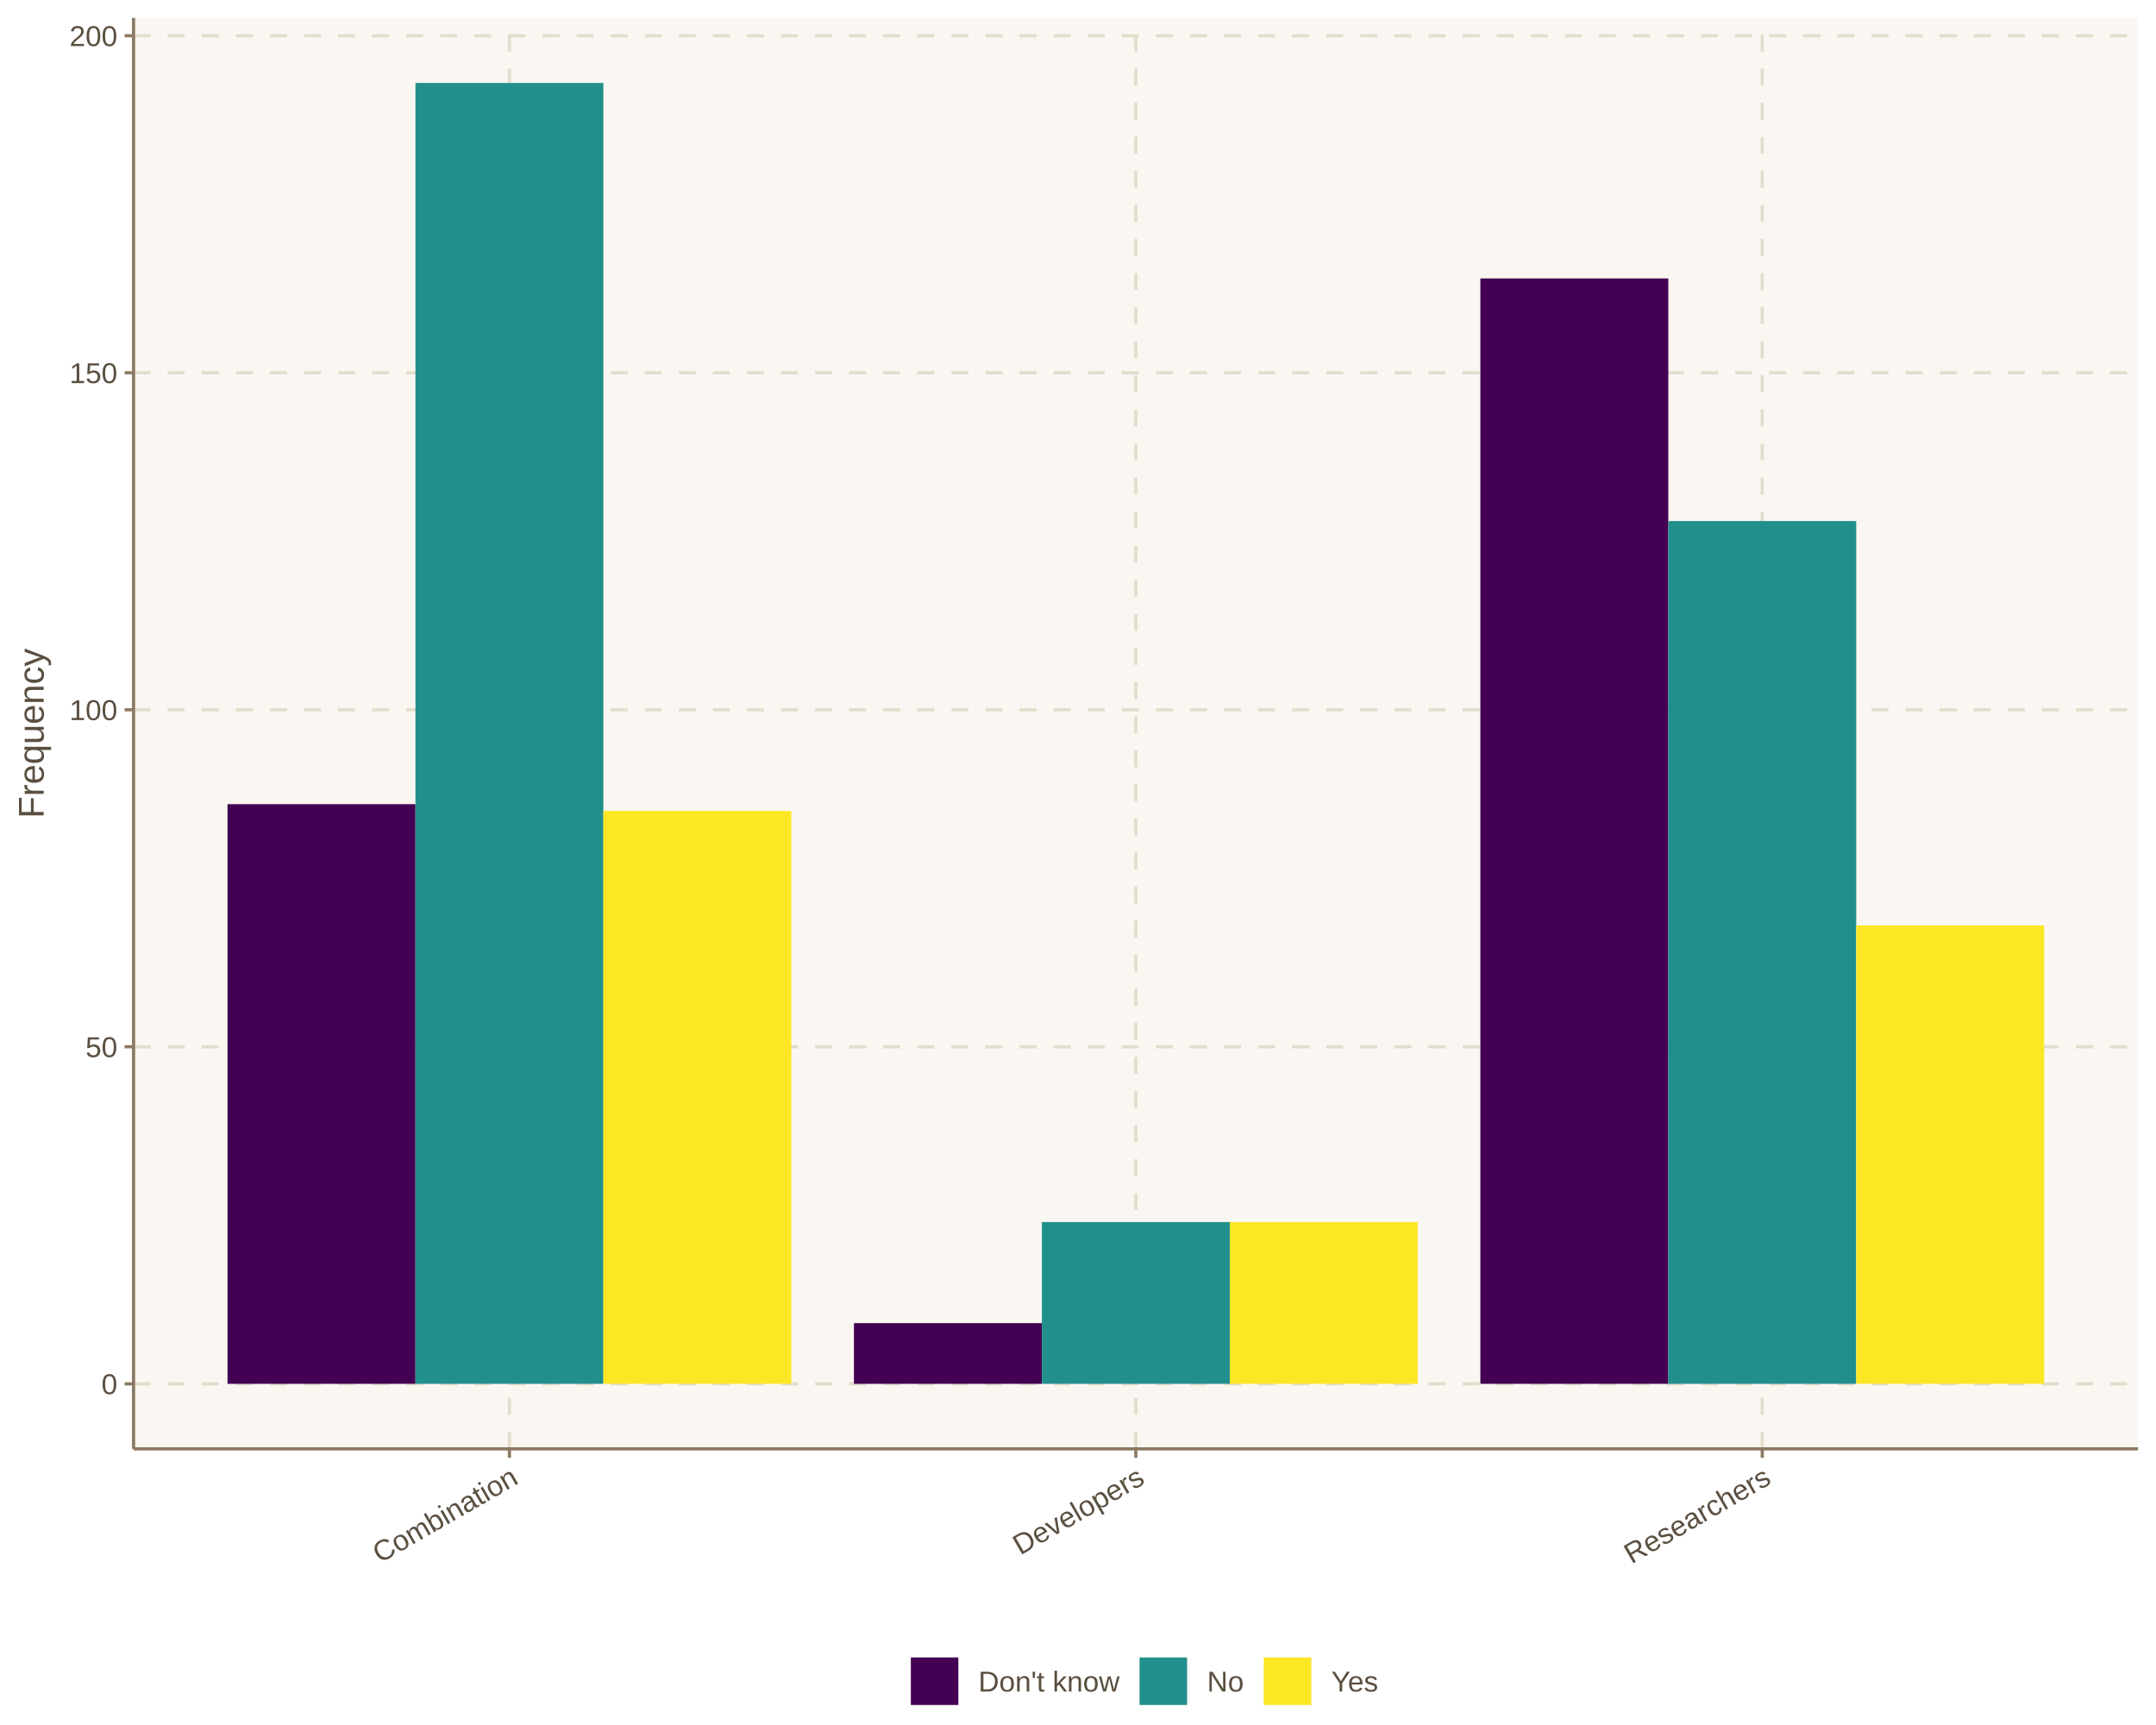
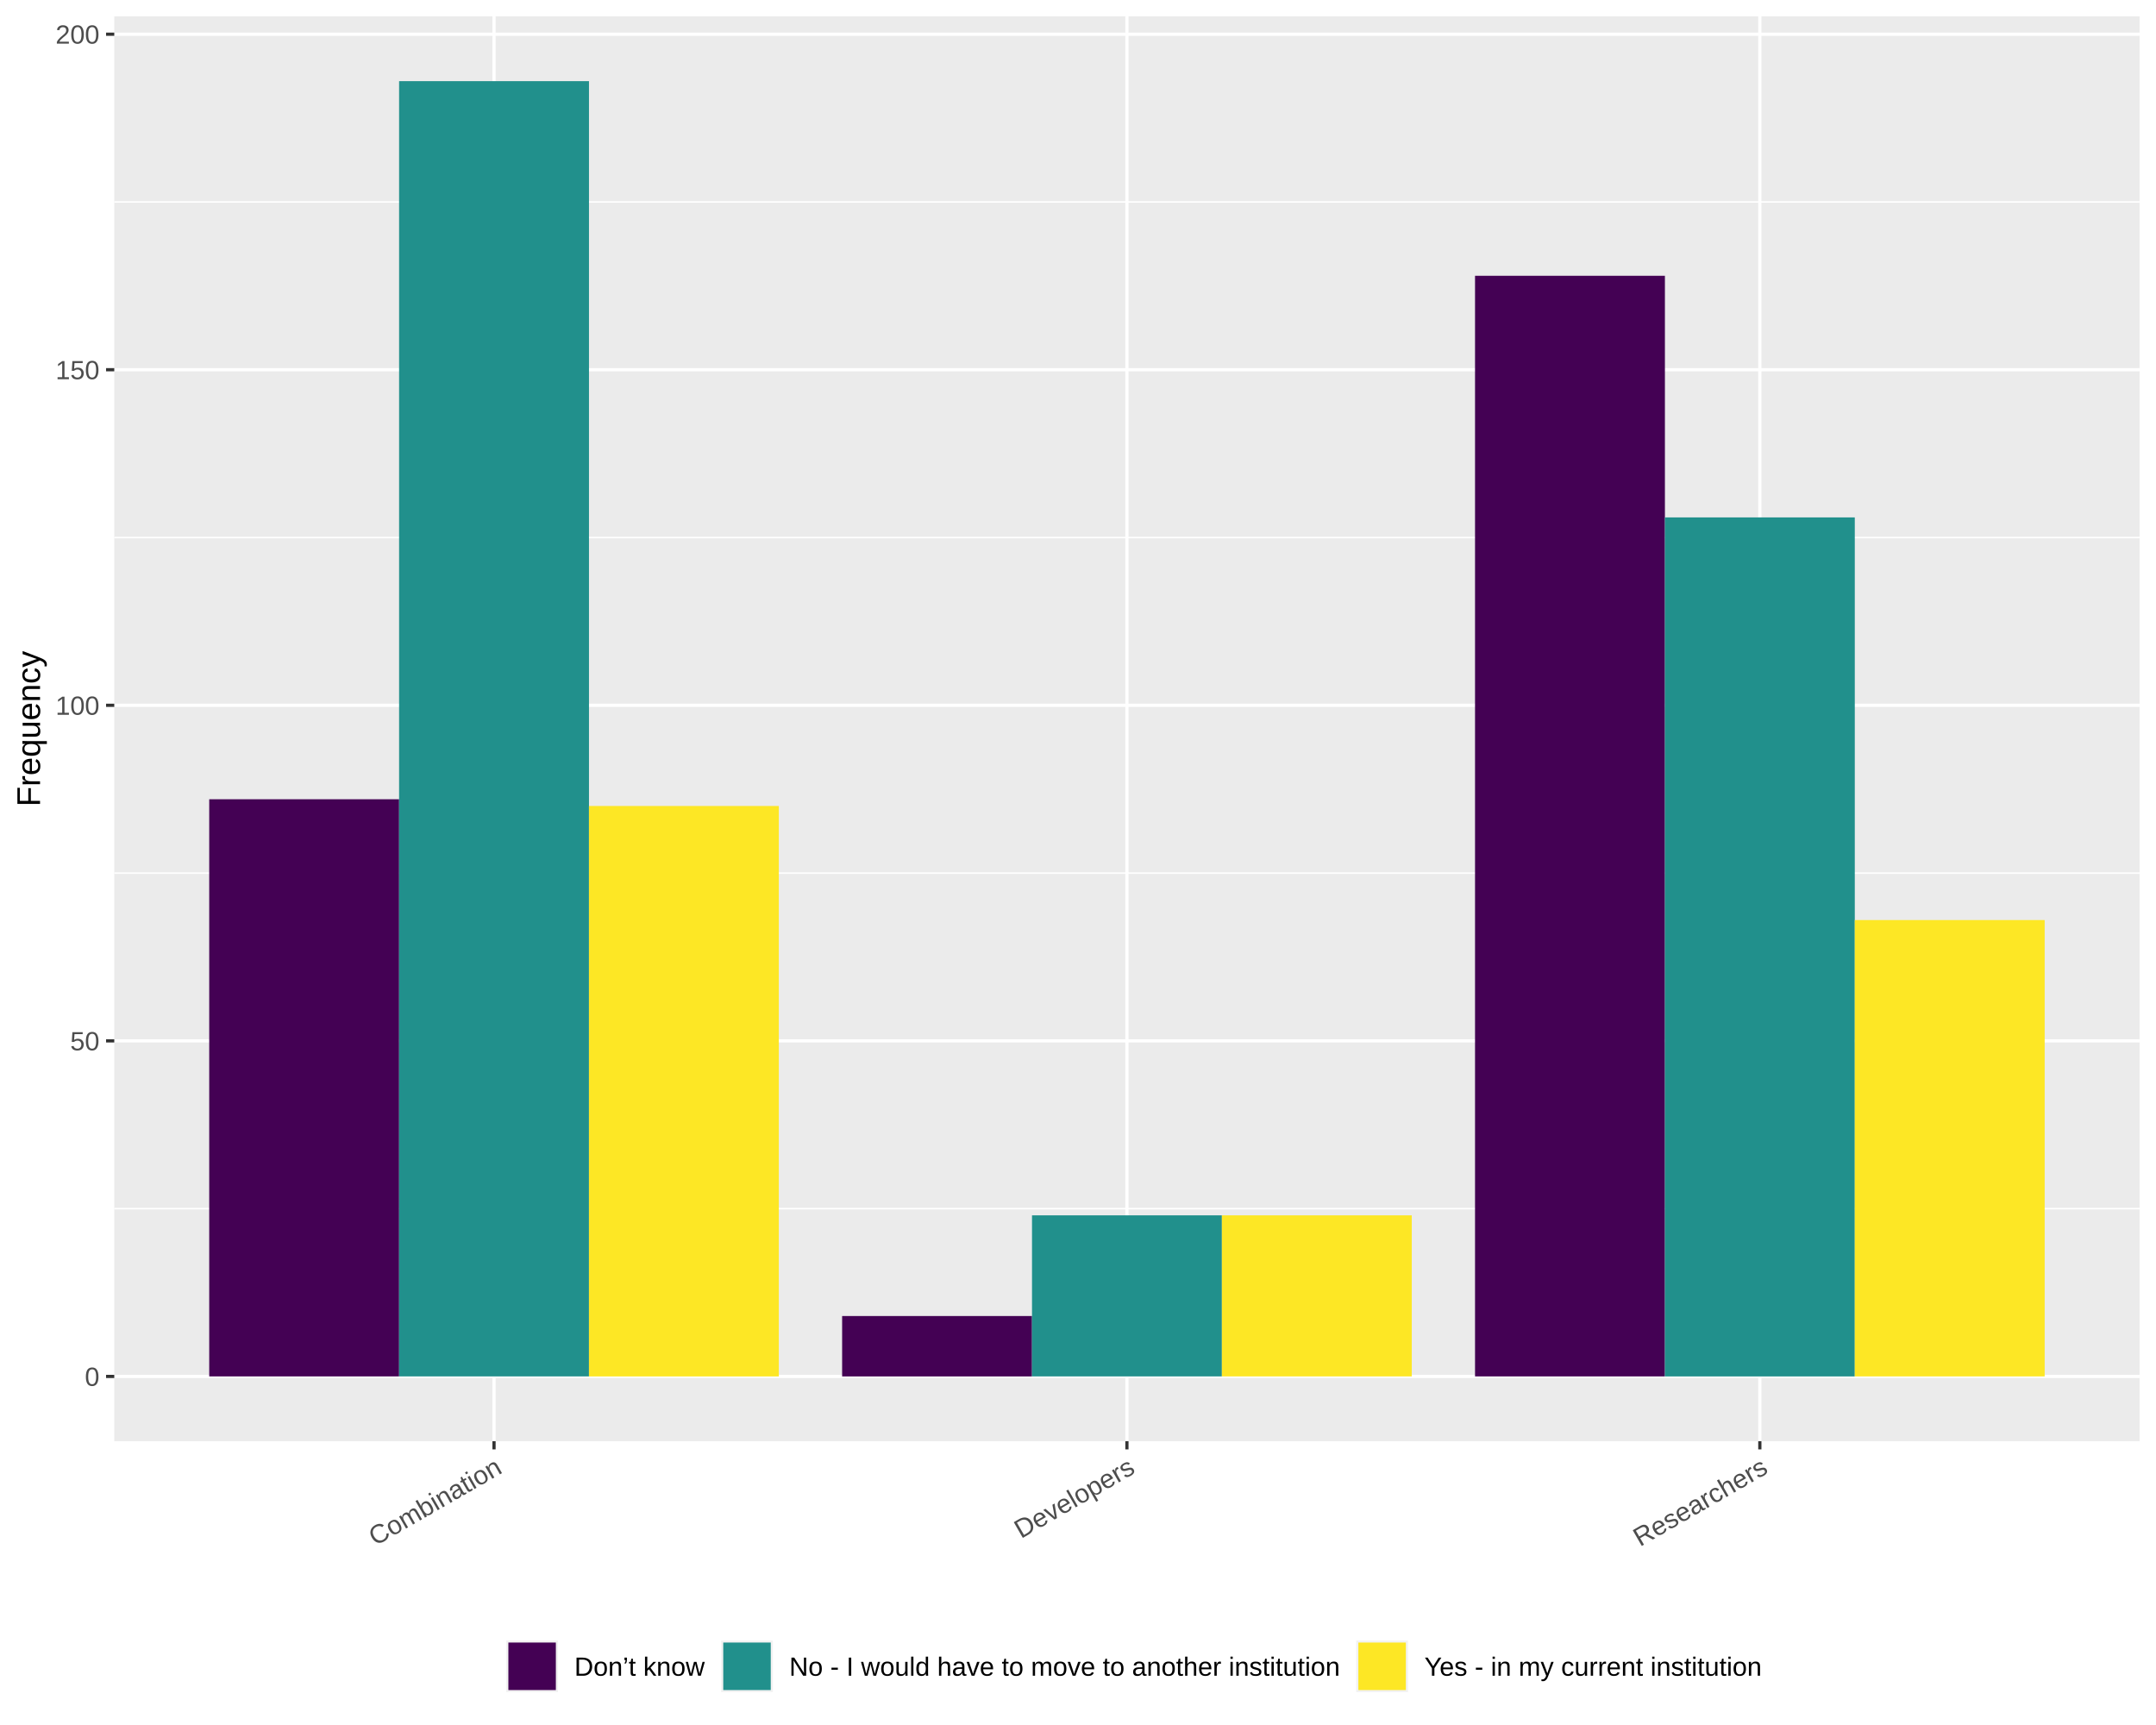
<svg xmlns="http://www.w3.org/2000/svg" class="svglite" width="720.00pt" height="576.00pt" viewBox="0 0 720.00 576.00">
  <defs>
    <style type="text/css">
    .svglite line, .svglite polyline, .svglite polygon, .svglite path, .svglite rect, .svglite circle {
      fill: none;
      stroke: #000000;
      stroke-linecap: round;
      stroke-linejoin: round;
      stroke-miterlimit: 10.00;
    }
    .svglite text {
      white-space: pre;
    }
  </style>
  </defs>
  <rect width="100%" height="100%" style="stroke: none; fill: #FFFFFF;" />
  <defs>
    <clipPath id="cpMC4wMHw3MjAuMDB8MC4wMHw1NzYuMDA=">
      <rect x="0.00" y="0.00" width="720.00" height="576.00" />
    </clipPath>
  </defs>
  <g clip-path="url(#cpMC4wMHw3MjAuMDB8MC4wMHw1NzYuMDA=)">
    <rect x="0.00" y="0.00" width="720.00" height="576.00" style="stroke-width: 1.07; stroke: #FFFFFF; fill: #FFFFFF;" />
  </g>
  <defs>
-     <clipPath id="cpNDQuNjB8NzE0LjAyfDUuOTh8NDgzLjc5">
-       <rect x="44.60" y="5.98" width="669.42" height="477.82" />
+     <clipPath id="cpMzguMTZ8NzE0LjUyfDUuNDh8NDgxLjIz">
+       <rect x="38.16" y="5.48" width="676.36" height="475.75" />
    </clipPath>
  </defs>
-   <g clip-path="url(#cpNDQuNjB8NzE0LjAyfDUuOTh8NDgzLjc5)">
-     <rect x="44.60" y="5.98" width="669.42" height="477.82" style="stroke-width: 1.07; stroke: none; fill: #FAF7F2;" />
-     <polyline points="44.60,462.08 714.02,462.08 " style="stroke-width: 1.07; stroke: #E3DDCC; stroke-dasharray: 5.69,5.69; stroke-linecap: butt;" />
-     <polyline points="44.60,349.54 714.02,349.54 " style="stroke-width: 1.07; stroke: #E3DDCC; stroke-dasharray: 5.69,5.69; stroke-linecap: butt;" />
-     <polyline points="44.60,237.01 714.02,237.01 " style="stroke-width: 1.07; stroke: #E3DDCC; stroke-dasharray: 5.69,5.69; stroke-linecap: butt;" />
-     <polyline points="44.60,124.48 714.02,124.48 " style="stroke-width: 1.07; stroke: #E3DDCC; stroke-dasharray: 5.69,5.69; stroke-linecap: butt;" />
-     <polyline points="44.60,11.94 714.02,11.94 " style="stroke-width: 1.07; stroke: #E3DDCC; stroke-dasharray: 5.69,5.69; stroke-linecap: butt;" />
-     <polyline points="170.12,483.79 170.12,5.98 " style="stroke-width: 1.07; stroke: #E3DDCC; stroke-dasharray: 5.69,5.69; stroke-linecap: butt;" />
-     <polyline points="379.31,483.79 379.31,5.98 " style="stroke-width: 1.07; stroke: #E3DDCC; stroke-dasharray: 5.69,5.69; stroke-linecap: butt;" />
-     <polyline points="588.51,483.79 588.51,5.98 " style="stroke-width: 1.07; stroke: #E3DDCC; stroke-dasharray: 5.69,5.69; stroke-linecap: butt;" />
-     <rect x="75.98" y="268.52" width="62.76" height="193.56" style="stroke-width: 1.07; stroke: none; stroke-linecap: square; stroke-linejoin: miter; fill: #440154;" />
-     <rect x="138.74" y="27.70" width="62.76" height="434.38" style="stroke-width: 1.07; stroke: none; stroke-linecap: square; stroke-linejoin: miter; fill: #21908C;" />
-     <rect x="201.50" y="270.77" width="62.76" height="191.31" style="stroke-width: 1.07; stroke: none; stroke-linecap: square; stroke-linejoin: miter; fill: #FDE725;" />
-     <rect x="285.17" y="441.82" width="62.76" height="20.26" style="stroke-width: 1.07; stroke: none; stroke-linecap: square; stroke-linejoin: miter; fill: #440154;" />
-     <rect x="347.93" y="408.06" width="62.76" height="54.02" style="stroke-width: 1.07; stroke: none; stroke-linecap: square; stroke-linejoin: miter; fill: #21908C;" />
-     <rect x="410.69" y="408.06" width="62.76" height="54.02" style="stroke-width: 1.07; stroke: none; stroke-linecap: square; stroke-linejoin: miter; fill: #FDE725;" />
-     <rect x="494.37" y="92.97" width="62.76" height="369.11" style="stroke-width: 1.07; stroke: none; stroke-linecap: square; stroke-linejoin: miter; fill: #440154;" />
-     <rect x="557.13" y="173.99" width="62.76" height="288.09" style="stroke-width: 1.07; stroke: none; stroke-linecap: square; stroke-linejoin: miter; fill: #21908C;" />
-     <rect x="619.89" y="309.03" width="62.76" height="153.05" style="stroke-width: 1.07; stroke: none; stroke-linecap: square; stroke-linejoin: miter; fill: #FDE725;" />
+   <g clip-path="url(#cpMzguMTZ8NzE0LjUyfDUuNDh8NDgxLjIz)">
+     <rect x="38.16" y="5.48" width="676.36" height="475.75" style="stroke-width: 1.07; stroke: none; fill: #EBEBEB;" />
+     <polyline points="38.16,403.58 714.52,403.58 " style="stroke-width: 0.53; stroke: #FFFFFF; stroke-linecap: butt;" />
+     <polyline points="38.16,291.54 714.52,291.54 " style="stroke-width: 0.53; stroke: #FFFFFF; stroke-linecap: butt;" />
+     <polyline points="38.16,179.49 714.52,179.49 " style="stroke-width: 0.53; stroke: #FFFFFF; stroke-linecap: butt;" />
+     <polyline points="38.16,67.44 714.52,67.44 " style="stroke-width: 0.53; stroke: #FFFFFF; stroke-linecap: butt;" />
+     <polyline points="38.16,459.61 714.52,459.61 " style="stroke-width: 1.07; stroke: #FFFFFF; stroke-linecap: butt;" />
+     <polyline points="38.16,347.56 714.52,347.56 " style="stroke-width: 1.07; stroke: #FFFFFF; stroke-linecap: butt;" />
+     <polyline points="38.16,235.51 714.52,235.51 " style="stroke-width: 1.07; stroke: #FFFFFF; stroke-linecap: butt;" />
+     <polyline points="38.16,123.46 714.52,123.46 " style="stroke-width: 1.07; stroke: #FFFFFF; stroke-linecap: butt;" />
+     <polyline points="38.16,11.42 714.52,11.42 " style="stroke-width: 1.07; stroke: #FFFFFF; stroke-linecap: butt;" />
+     <polyline points="164.98,481.23 164.98,5.48 " style="stroke-width: 1.07; stroke: #FFFFFF; stroke-linecap: butt;" />
+     <polyline points="376.34,481.23 376.34,5.48 " style="stroke-width: 1.07; stroke: #FFFFFF; stroke-linecap: butt;" />
+     <polyline points="587.70,481.23 587.70,5.48 " style="stroke-width: 1.07; stroke: #FFFFFF; stroke-linecap: butt;" />
+     <rect x="69.87" y="266.88" width="63.41" height="192.72" style="stroke-width: 1.07; stroke: none; stroke-linecap: square; stroke-linejoin: miter; fill: #440154;" />
+     <rect x="133.28" y="27.10" width="63.41" height="432.50" style="stroke-width: 1.07; stroke: none; stroke-linecap: square; stroke-linejoin: miter; fill: #21908C;" />
+     <rect x="196.68" y="269.13" width="63.41" height="190.48" style="stroke-width: 1.07; stroke: none; stroke-linecap: square; stroke-linejoin: miter; fill: #FDE725;" />
+     <rect x="281.23" y="439.44" width="63.41" height="20.17" style="stroke-width: 1.07; stroke: none; stroke-linecap: square; stroke-linejoin: miter; fill: #440154;" />
+     <rect x="344.64" y="405.82" width="63.41" height="53.78" style="stroke-width: 1.07; stroke: none; stroke-linecap: square; stroke-linejoin: miter; fill: #21908C;" />
+     <rect x="408.05" y="405.82" width="63.41" height="53.78" style="stroke-width: 1.07; stroke: none; stroke-linecap: square; stroke-linejoin: miter; fill: #FDE725;" />
+     <rect x="492.59" y="92.09" width="63.41" height="367.51" style="stroke-width: 1.07; stroke: none; stroke-linecap: square; stroke-linejoin: miter; fill: #440154;" />
+     <rect x="556.00" y="172.77" width="63.41" height="286.84" style="stroke-width: 1.07; stroke: none; stroke-linecap: square; stroke-linejoin: miter; fill: #21908C;" />
+     <rect x="619.41" y="307.22" width="63.41" height="152.38" style="stroke-width: 1.07; stroke: none; stroke-linecap: square; stroke-linejoin: miter; fill: #FDE725;" />
  </g>
  <g clip-path="url(#cpMC4wMHw3MjAuMDB8MC4wMHw1NzYuMDA=)">
-     <polyline points="44.60,483.79 44.60,5.98 " style="stroke-width: 1.07; stroke: #8D7A64; stroke-linecap: butt;" />
-     <text x="39.22" y="465.52" text-anchor="end" style="font-size: 9.60px;fill: #5B4F41; font-family: &quot;Arial&quot;;" textLength="5.34px" lengthAdjust="spacingAndGlyphs">0</text>
-     <text x="39.22" y="352.98" text-anchor="end" style="font-size: 9.60px;fill: #5B4F41; font-family: &quot;Arial&quot;;" textLength="10.67px" lengthAdjust="spacingAndGlyphs">50</text>
-     <text x="39.22" y="240.45" text-anchor="end" style="font-size: 9.60px;fill: #5B4F41; font-family: &quot;Arial&quot;;" textLength="16.01px" lengthAdjust="spacingAndGlyphs">100</text>
-     <text x="39.22" y="127.92" text-anchor="end" style="font-size: 9.60px;fill: #5B4F41; font-family: &quot;Arial&quot;;" textLength="16.01px" lengthAdjust="spacingAndGlyphs">150</text>
-     <text x="39.22" y="15.38" text-anchor="end" style="font-size: 9.60px;fill: #5B4F41; font-family: &quot;Arial&quot;;" textLength="16.01px" lengthAdjust="spacingAndGlyphs">200</text>
-     <polyline points="41.61,462.08 44.60,462.08 " style="stroke-width: 1.07; stroke: #8D7A64; stroke-linecap: butt;" />
-     <polyline points="41.61,349.54 44.60,349.54 " style="stroke-width: 1.07; stroke: #8D7A64; stroke-linecap: butt;" />
-     <polyline points="41.61,237.01 44.60,237.01 " style="stroke-width: 1.07; stroke: #8D7A64; stroke-linecap: butt;" />
-     <polyline points="41.61,124.48 44.60,124.48 " style="stroke-width: 1.07; stroke: #8D7A64; stroke-linecap: butt;" />
-     <polyline points="41.61,11.94 44.60,11.94 " style="stroke-width: 1.07; stroke: #8D7A64; stroke-linecap: butt;" />
-     <polyline points="44.60,483.79 714.02,483.79 " style="stroke-width: 1.07; stroke: #8D7A64; stroke-linecap: butt;" />
-     <polyline points="170.12,486.78 170.12,483.79 " style="stroke-width: 1.07; stroke: #8D7A64; stroke-linecap: butt;" />
-     <polyline points="379.31,486.78 379.31,483.79 " style="stroke-width: 1.07; stroke: #8D7A64; stroke-linecap: butt;" />
-     <polyline points="588.51,486.78 588.51,483.79 " style="stroke-width: 1.07; stroke: #8D7A64; stroke-linecap: butt;" />
-     <text transform="translate(173.56,495.14) rotate(-30)" text-anchor="end" style="font-size: 9.60px;fill: #5B4F41; font-family: &quot;Arial&quot;;" textLength="53.86px" lengthAdjust="spacingAndGlyphs">Combination</text>
-     <text transform="translate(382.75,495.14) rotate(-30)" text-anchor="end" style="font-size: 9.60px;fill: #5B4F41; font-family: &quot;Arial&quot;;" textLength="48.52px" lengthAdjust="spacingAndGlyphs">Developers</text>
-     <text transform="translate(591.95,495.14) rotate(-30)" text-anchor="end" style="font-size: 9.60px;fill: #5B4F41; font-family: &quot;Arial&quot;;" textLength="54.38px" lengthAdjust="spacingAndGlyphs">Researchers</text>
-     <text transform="translate(14.59,244.89) rotate(-90)" text-anchor="middle" style="font-size: 12.00px;fill: #5B4F41; font-family: &quot;Arial&quot;;" textLength="56.69px" lengthAdjust="spacingAndGlyphs">Frequency</text>
-     <rect x="297.49" y="552.74" width="163.64" height="17.28" style="stroke-width: 1.07; stroke: #FFFFFF; fill: #FFFFFF;" />
-     <rect x="303.47" y="552.74" width="17.28" height="17.28" style="stroke-width: 1.07; stroke: #FFFFFF; fill: #FAF7F2;" />
-     <rect x="304.18" y="553.45" width="15.86" height="15.86" style="stroke-width: 1.07; stroke: none; stroke-linecap: square; stroke-linejoin: miter; fill: #440154;" />
-     <rect x="379.85" y="552.74" width="17.28" height="17.28" style="stroke-width: 1.07; stroke: #FFFFFF; fill: #FAF7F2;" />
-     <rect x="380.56" y="553.45" width="15.86" height="15.86" style="stroke-width: 1.07; stroke: none; stroke-linecap: square; stroke-linejoin: miter; fill: #21908C;" />
-     <rect x="421.35" y="552.74" width="17.28" height="17.28" style="stroke-width: 1.07; stroke: #FFFFFF; fill: #FAF7F2;" />
-     <rect x="422.05" y="553.45" width="15.86" height="15.86" style="stroke-width: 1.07; stroke: none; stroke-linecap: square; stroke-linejoin: miter; fill: #FDE725;" />
-     <text x="326.73" y="564.82" style="font-size: 9.60px;fill: #5B4F41; font-family: &quot;Arial&quot;;" textLength="47.15px" lengthAdjust="spacingAndGlyphs">Don't know</text>
-     <text x="403.11" y="564.82" style="font-size: 9.60px;fill: #5B4F41; font-family: &quot;Arial&quot;;" textLength="12.26px" lengthAdjust="spacingAndGlyphs">No</text>
-     <text x="444.60" y="564.82" style="font-size: 9.60px;fill: #5B4F41; font-family: &quot;Arial&quot;;" textLength="16.53px" lengthAdjust="spacingAndGlyphs">Yes</text>
+     <text x="33.23" y="462.76" text-anchor="end" style="font-size: 8.80px;fill: #4D4D4D; font-family: &quot;Arial&quot;;" textLength="4.90px" lengthAdjust="spacingAndGlyphs">0</text>
+     <text x="33.23" y="350.71" text-anchor="end" style="font-size: 8.80px;fill: #4D4D4D; font-family: &quot;Arial&quot;;" textLength="9.79px" lengthAdjust="spacingAndGlyphs">50</text>
+     <text x="33.23" y="238.67" text-anchor="end" style="font-size: 8.80px;fill: #4D4D4D; font-family: &quot;Arial&quot;;" textLength="14.69px" lengthAdjust="spacingAndGlyphs">100</text>
+     <text x="33.23" y="126.62" text-anchor="end" style="font-size: 8.80px;fill: #4D4D4D; font-family: &quot;Arial&quot;;" textLength="14.69px" lengthAdjust="spacingAndGlyphs">150</text>
+     <text x="33.23" y="14.57" text-anchor="end" style="font-size: 8.80px;fill: #4D4D4D; font-family: &quot;Arial&quot;;" textLength="14.69px" lengthAdjust="spacingAndGlyphs">200</text>
+     <polyline points="35.42,459.61 38.16,459.61 " style="stroke-width: 1.07; stroke: #333333; stroke-linecap: butt;" />
+     <polyline points="35.42,347.56 38.16,347.56 " style="stroke-width: 1.07; stroke: #333333; stroke-linecap: butt;" />
+     <polyline points="35.42,235.51 38.16,235.51 " style="stroke-width: 1.07; stroke: #333333; stroke-linecap: butt;" />
+     <polyline points="35.42,123.46 38.16,123.46 " style="stroke-width: 1.07; stroke: #333333; stroke-linecap: butt;" />
+     <polyline points="35.42,11.42 38.16,11.42 " style="stroke-width: 1.07; stroke: #333333; stroke-linecap: butt;" />
+     <polyline points="164.98,483.97 164.98,481.23 " style="stroke-width: 1.07; stroke: #333333; stroke-linecap: butt;" />
+     <polyline points="376.34,483.97 376.34,481.23 " style="stroke-width: 1.07; stroke: #333333; stroke-linecap: butt;" />
+     <polyline points="587.70,483.97 587.70,481.23 " style="stroke-width: 1.07; stroke: #333333; stroke-linecap: butt;" />
+     <text transform="translate(168.13,491.62) rotate(-30)" text-anchor="end" style="font-size: 8.80px;fill: #4D4D4D; font-family: &quot;Arial&quot;;" textLength="49.40px" lengthAdjust="spacingAndGlyphs">Combination</text>
+     <text transform="translate(379.50,491.62) rotate(-30)" text-anchor="end" style="font-size: 8.80px;fill: #4D4D4D; font-family: &quot;Arial&quot;;" textLength="44.51px" lengthAdjust="spacingAndGlyphs">Developers</text>
+     <text transform="translate(590.86,491.62) rotate(-30)" text-anchor="end" style="font-size: 8.80px;fill: #4D4D4D; font-family: &quot;Arial&quot;;" textLength="49.89px" lengthAdjust="spacingAndGlyphs">Researchers</text>
+     <text transform="translate(13.37,243.35) rotate(-90)" text-anchor="middle" style="font-size: 11.00px; font-family: &quot;Arial&quot;;" textLength="51.98px" lengthAdjust="spacingAndGlyphs">Frequency</text>
+     <rect x="158.10" y="542.28" width="436.48" height="28.24" style="stroke-width: 1.07; stroke: none; fill: #FFFFFF;" />
+     <rect x="169.06" y="547.76" width="17.28" height="17.28" style="stroke-width: 1.07; stroke: none; fill: #F2F2F2;" />
+     <rect x="169.77" y="548.47" width="15.86" height="15.86" style="stroke-width: 1.07; stroke: none; stroke-linecap: square; stroke-linejoin: miter; fill: #440154;" />
+     <rect x="240.82" y="547.76" width="17.28" height="17.28" style="stroke-width: 1.07; stroke: none; fill: #F2F2F2;" />
+     <rect x="241.53" y="548.47" width="15.86" height="15.86" style="stroke-width: 1.07; stroke: none; stroke-linecap: square; stroke-linejoin: miter; fill: #21908C;" />
+     <rect x="452.92" y="547.76" width="17.28" height="17.28" style="stroke-width: 1.07; stroke: none; fill: #F2F2F2;" />
+     <rect x="453.63" y="548.47" width="15.86" height="15.86" style="stroke-width: 1.07; stroke: none; stroke-linecap: square; stroke-linejoin: miter; fill: #FDE725;" />
+     <text x="191.82" y="559.55" style="font-size: 8.80px; font-family: &quot;Arial&quot;;" textLength="43.52px" lengthAdjust="spacingAndGlyphs">Don’t know</text>
+     <text x="263.58" y="559.55" style="font-size: 8.80px; font-family: &quot;Arial&quot;;" textLength="183.87px" lengthAdjust="spacingAndGlyphs">No - I would have to move to another institution</text>
+     <text x="475.68" y="559.55" style="font-size: 8.80px; font-family: &quot;Arial&quot;;" textLength="113.42px" lengthAdjust="spacingAndGlyphs">Yes - in my current institution</text>
  </g>
</svg>
